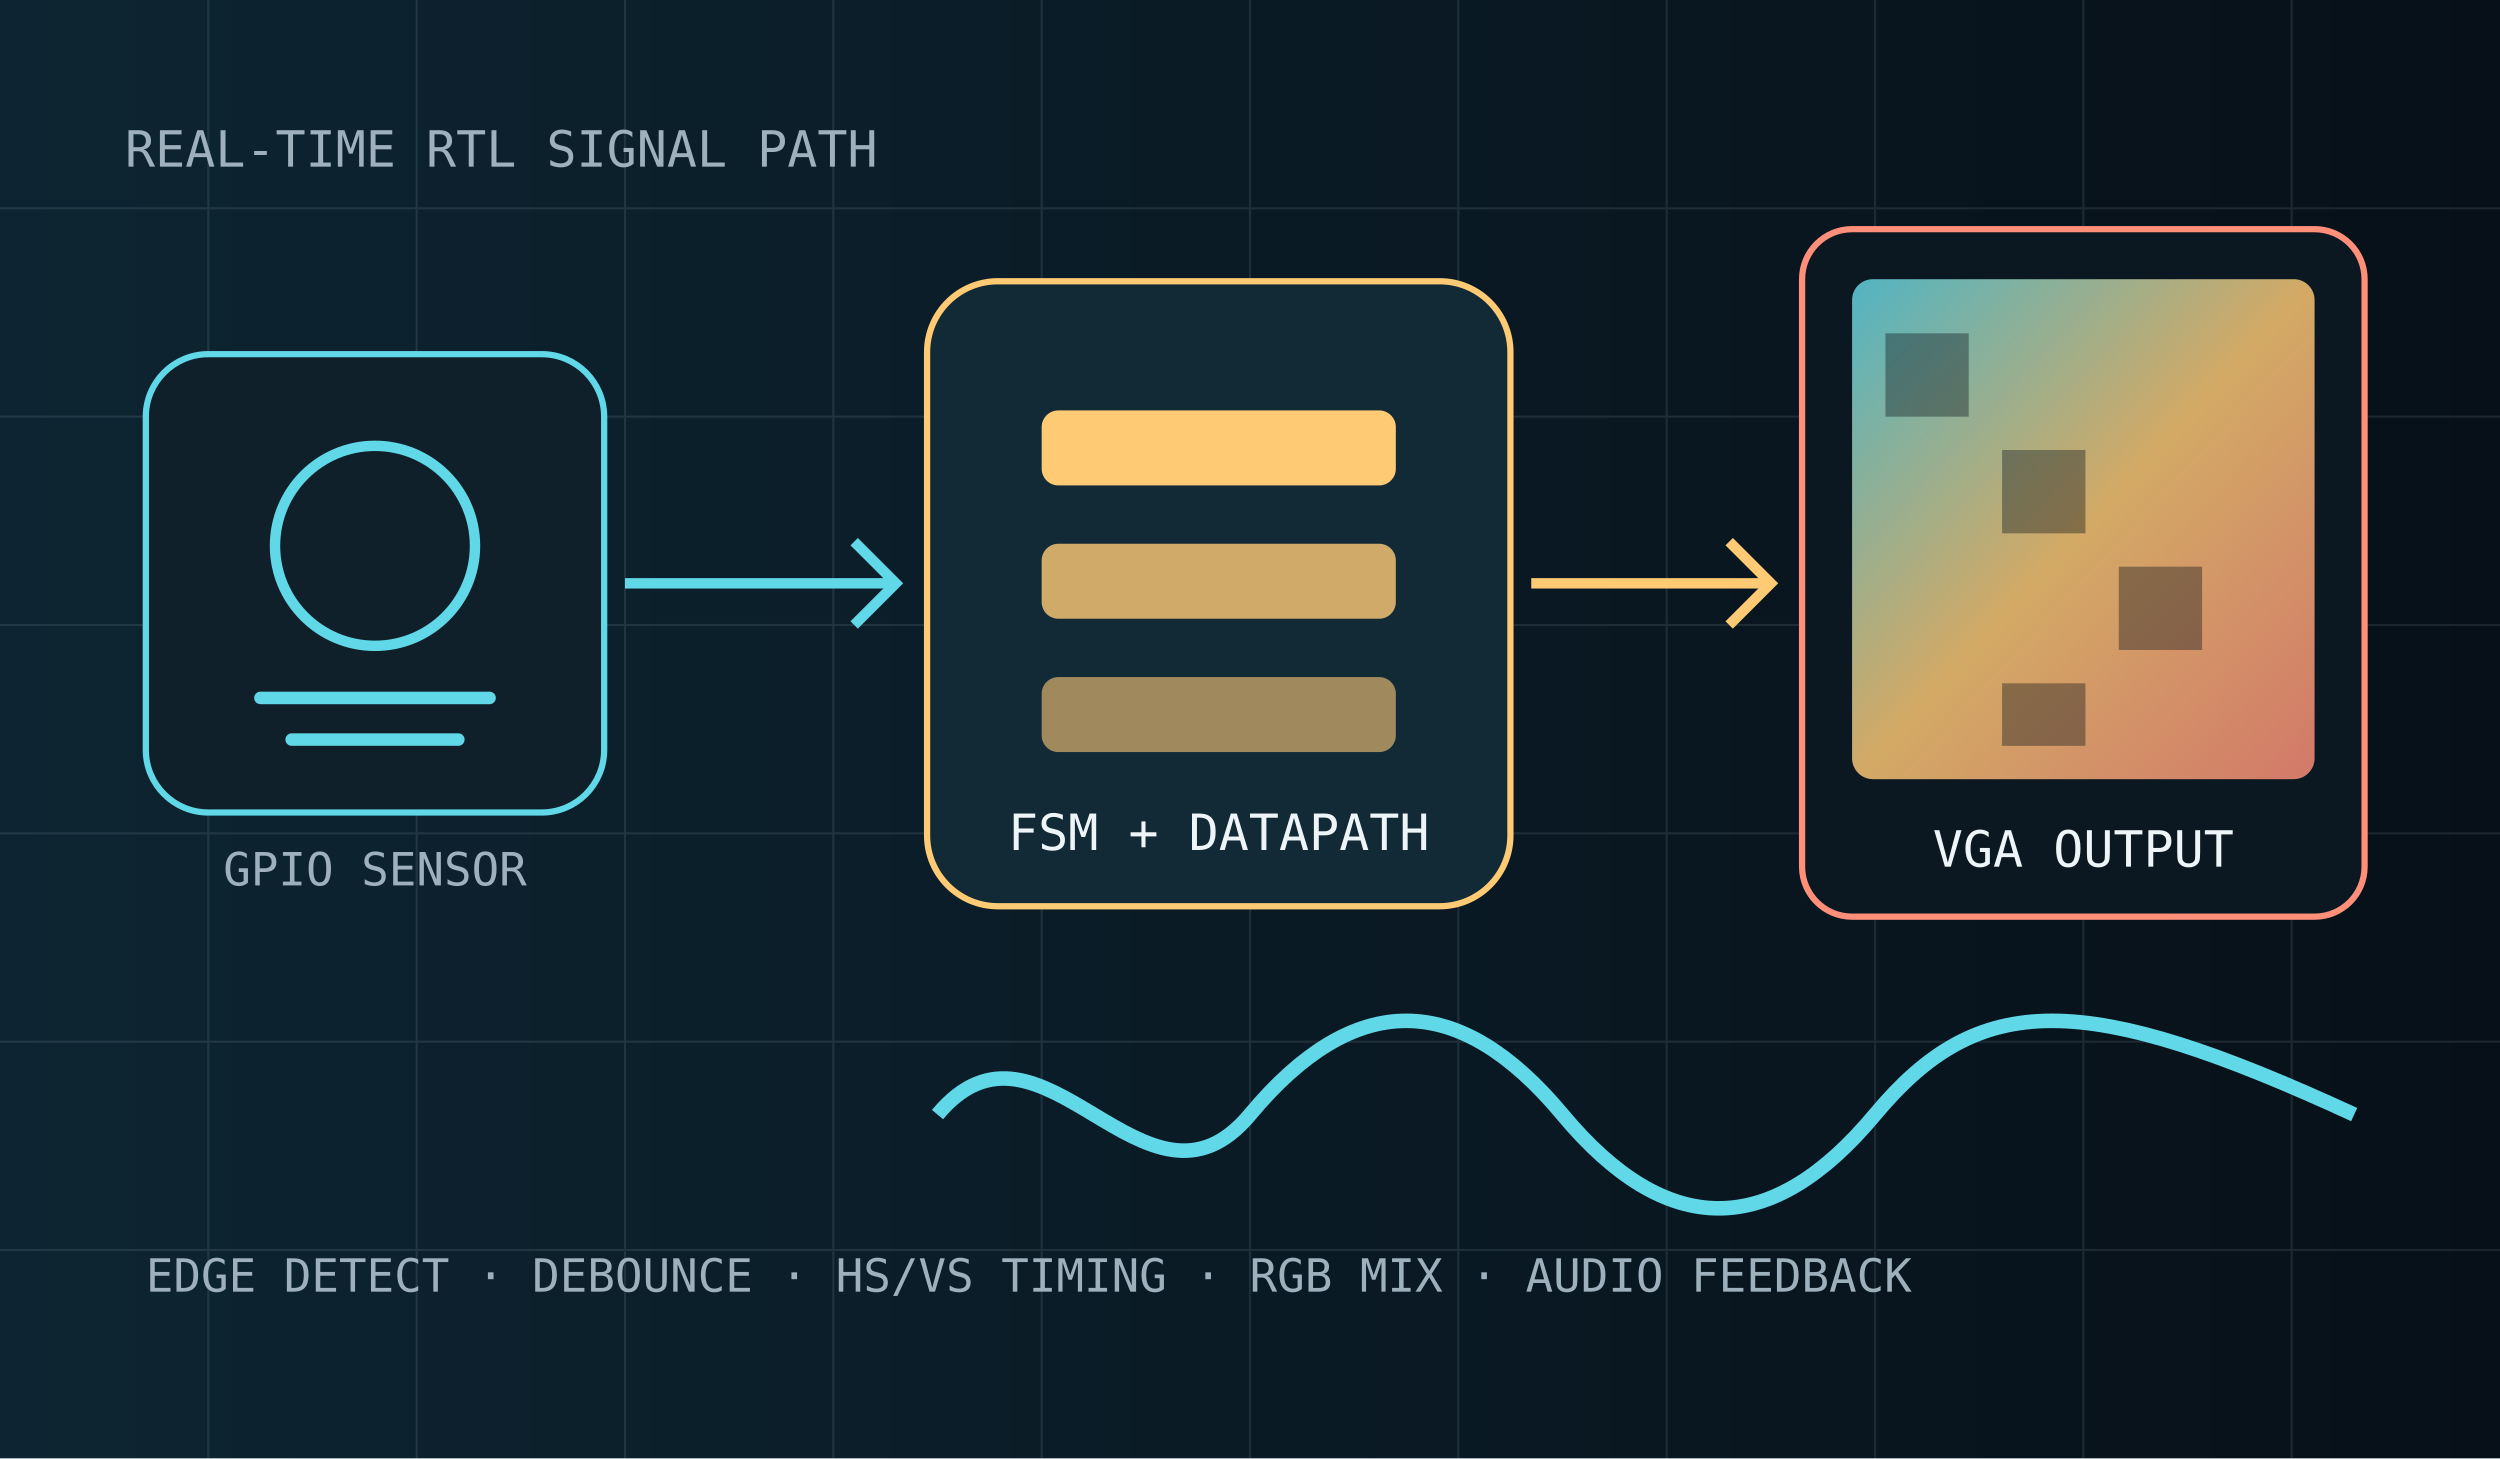
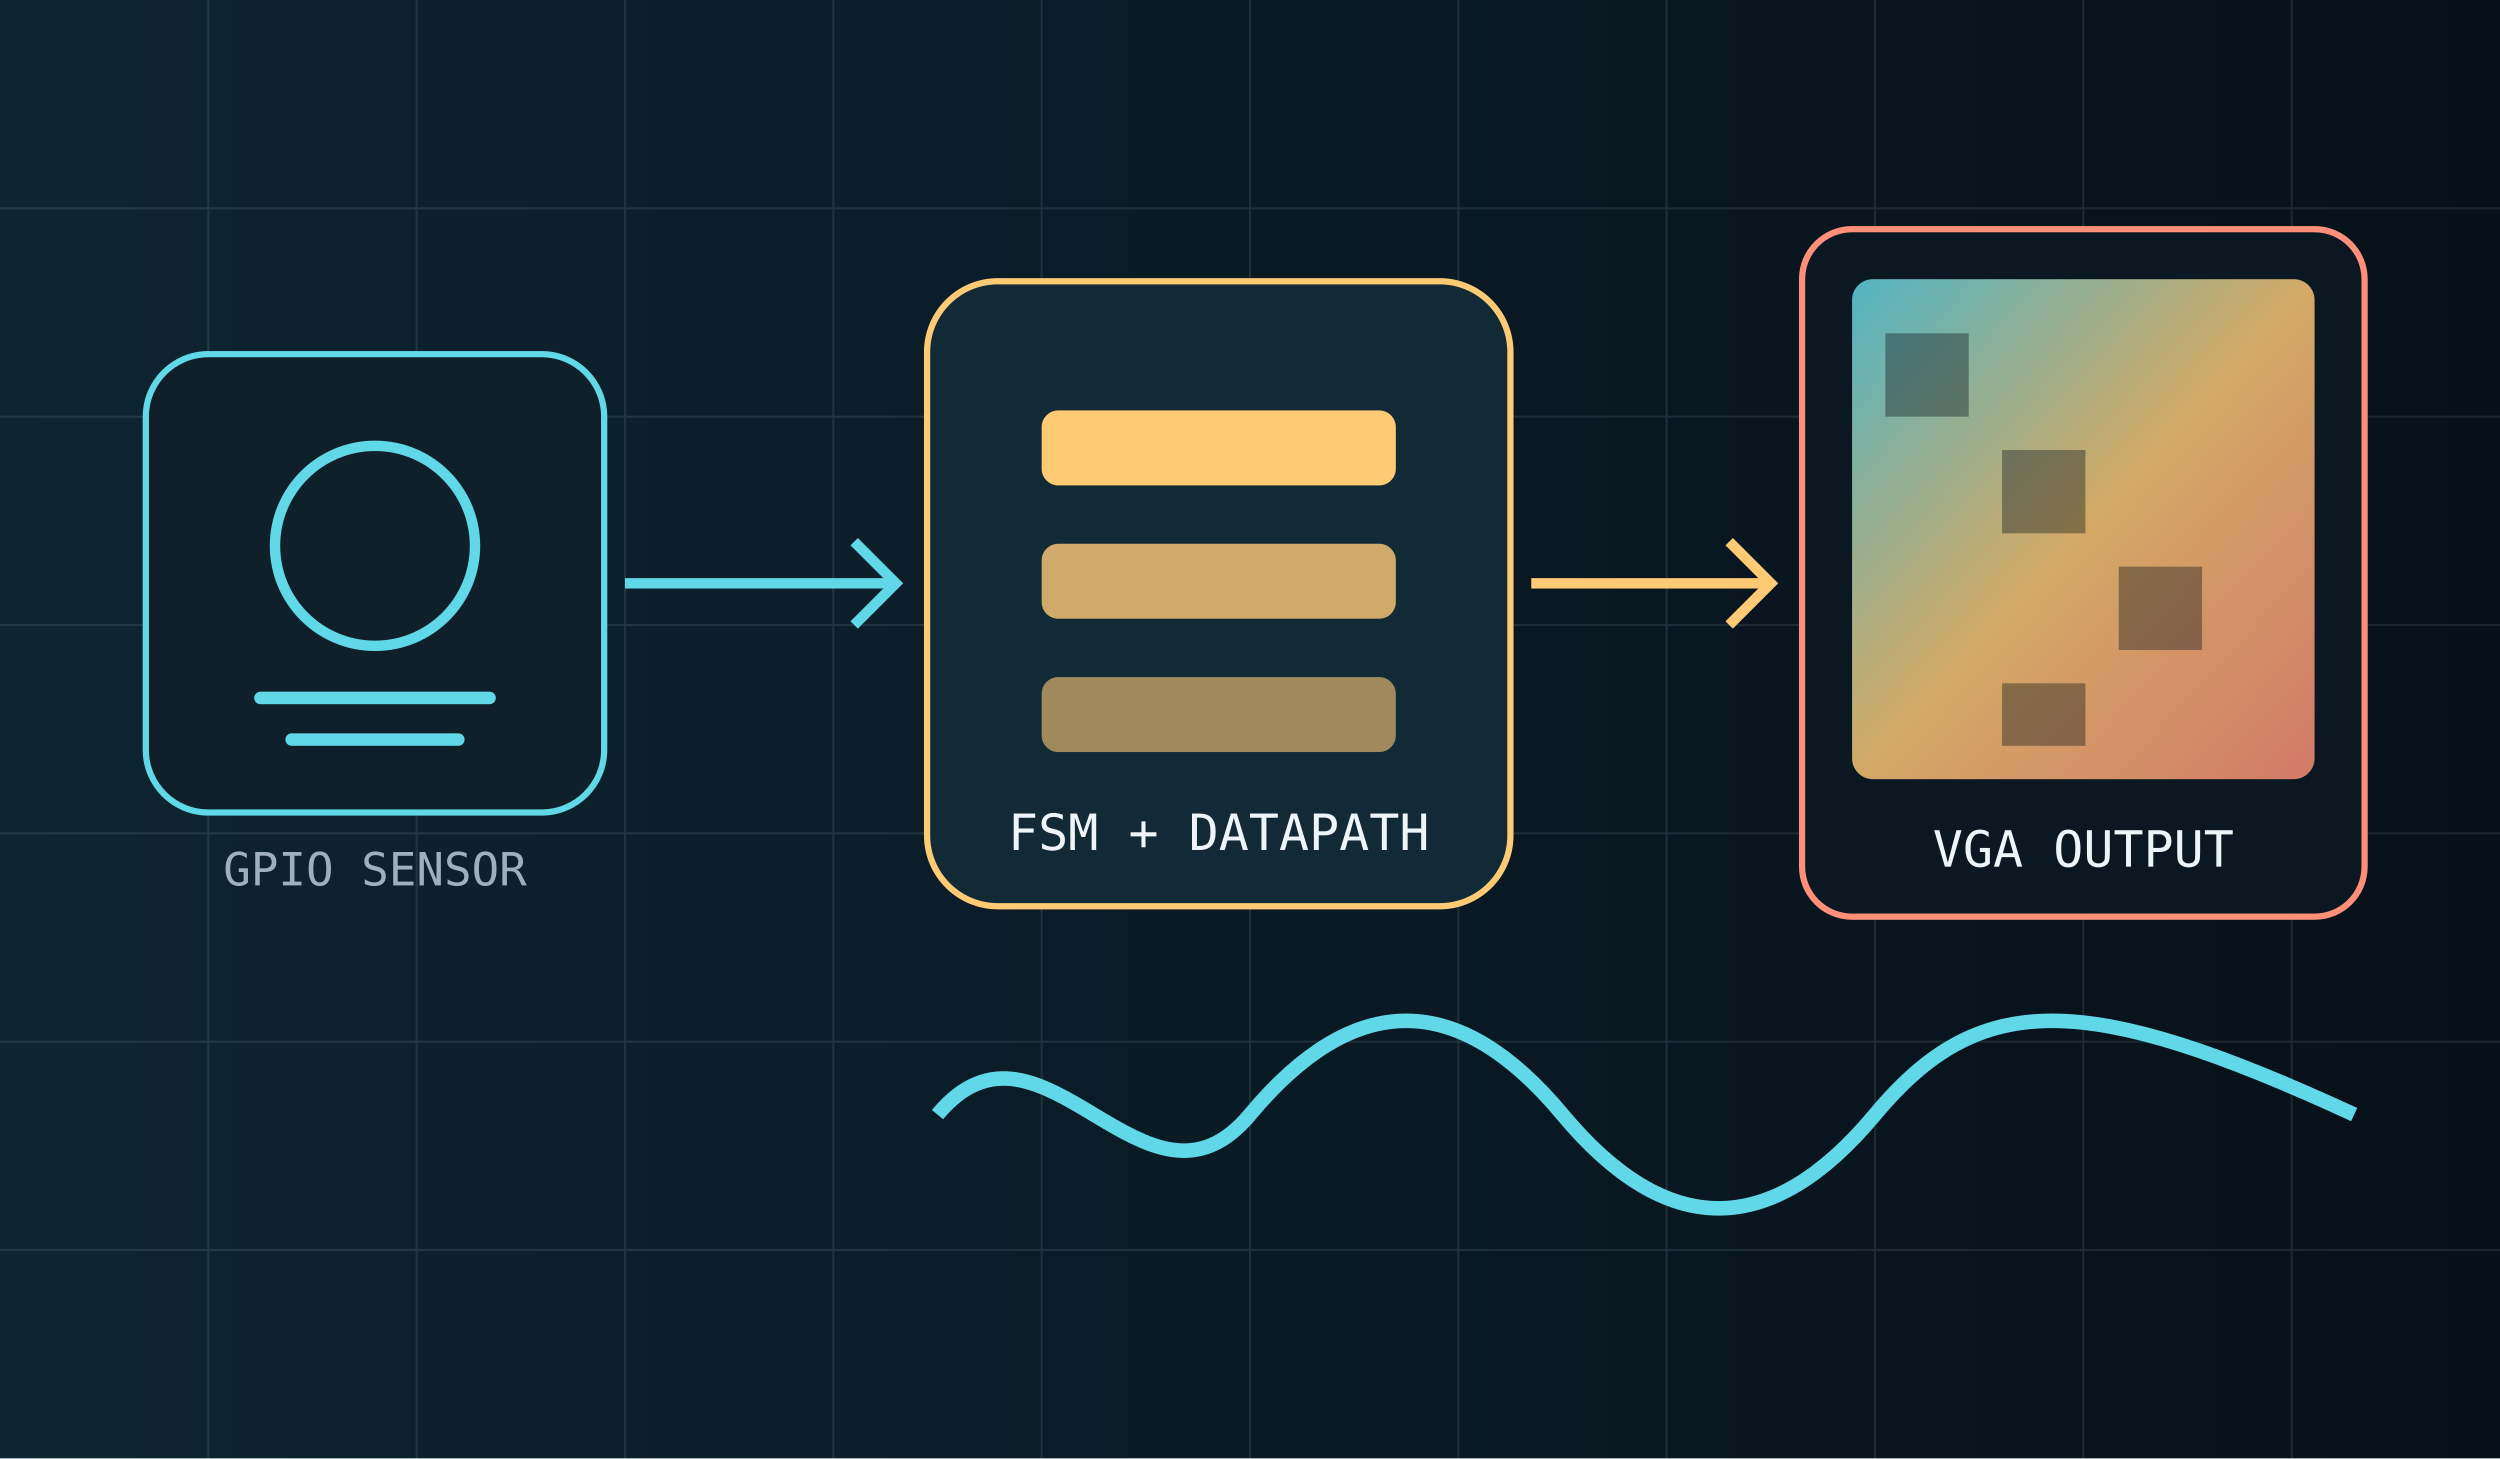
<svg xmlns="http://www.w3.org/2000/svg" viewBox="0 0 1200 700" role="img" aria-labelledby="t d">
  <defs>
    <linearGradient id="bg" x1="0" x2="1">
      <stop stop-color="#0d2532" />
      <stop offset="1" stop-color="#071018" />
    </linearGradient>
    <linearGradient id="screen" x1="0" x2="1" y1="0" y2="1">
      <stop stop-color="#61d8e7" />
      <stop offset=".5" stop-color="#ffca74" />
      <stop offset="1" stop-color="#ff8f79" />
    </linearGradient>
  </defs>
  <rect width="1200" height="700" fill="url(#bg)" />
  <g opacity=".1" stroke="#dff7ff">
    <path d="M0 100H1200M0 200H1200M0 300H1200M0 400H1200M0 500H1200M0 600H1200" />
    <path d="M100 0V700M200 0V700M300 0V700M400 0V700M500 0V700M600 0V700M700 0V700M800 0V700M900 0V700M1000 0V700M1100 0V700" />
  </g>
-   <text x="60" y="80" fill="#9db0bb" font-family="monospace" font-size="24">REAL-TIME RTL SIGNAL PATH</text>
  <g transform="translate(70 170)">
    <rect width="220" height="220" rx="30" fill="#0f202b" stroke="#61d8e7" stroke-width="3" />
    <circle cx="110" cy="92" r="48" fill="none" stroke="#61d8e7" stroke-width="5" />
    <path d="M55 165H165M70 185H150" stroke="#61d8e7" stroke-width="6" stroke-linecap="round" />
    <text x="110" y="255" text-anchor="middle" fill="#9db0bb" font-family="monospace" font-size="22">GPIO SENSOR</text>
  </g>
  <g stroke="#61d8e7" stroke-width="5" fill="none">
    <path d="M300 280H430" />
    <path d="M410 260l20 20-20 20" />
  </g>
  <g transform="translate(445 135)">
    <rect width="280" height="300" rx="34" fill="#122936" stroke="#ffca74" stroke-width="3" />
    <g fill="#ffca74">
      <rect x="55" y="62" width="170" height="36" rx="8" />
      <rect x="55" y="126" width="170" height="36" rx="8" opacity=".8" />
      <rect x="55" y="190" width="170" height="36" rx="8" opacity=".6" />
    </g>
    <text x="140" y="273" text-anchor="middle" fill="#eef5f8" font-family="monospace" font-size="24">FSM + DATAPATH</text>
  </g>
  <g stroke="#ffca74" stroke-width="5" fill="none">
    <path d="M735 280H850" />
    <path d="M830 260l20 20-20 20" />
  </g>
  <g transform="translate(865 110)">
    <rect width="270" height="330" rx="24" fill="#0b1822" stroke="#ff8f79" stroke-width="3" />
    <rect x="24" y="24" width="222" height="240" rx="10" fill="url(#screen)" opacity=".82" />
    <g fill="#071018" opacity=".38">
      <rect x="40" y="50" width="40" height="40" />
      <rect x="96" y="106" width="40" height="40" />
      <rect x="152" y="162" width="40" height="40" />
      <rect x="96" y="218" width="40" height="30" />
    </g>
    <text x="135" y="306" text-anchor="middle" fill="#eef5f8" font-family="monospace" font-size="24">VGA OUTPUT</text>
  </g>
  <path d="M450 535 C500 475 550 595 600 535 S700 475 750 535 S850 595 900 535 S1000 475 1130 535" fill="none" stroke="#61d8e7" stroke-width="7" />
-   <text x="70" y="620" fill="#9db0bb" font-family="monospace" font-size="22">EDGE DETECT · DEBOUNCE · HS/VS TIMING · RGB MIX · AUDIO FEEDBACK</text>
</svg>
